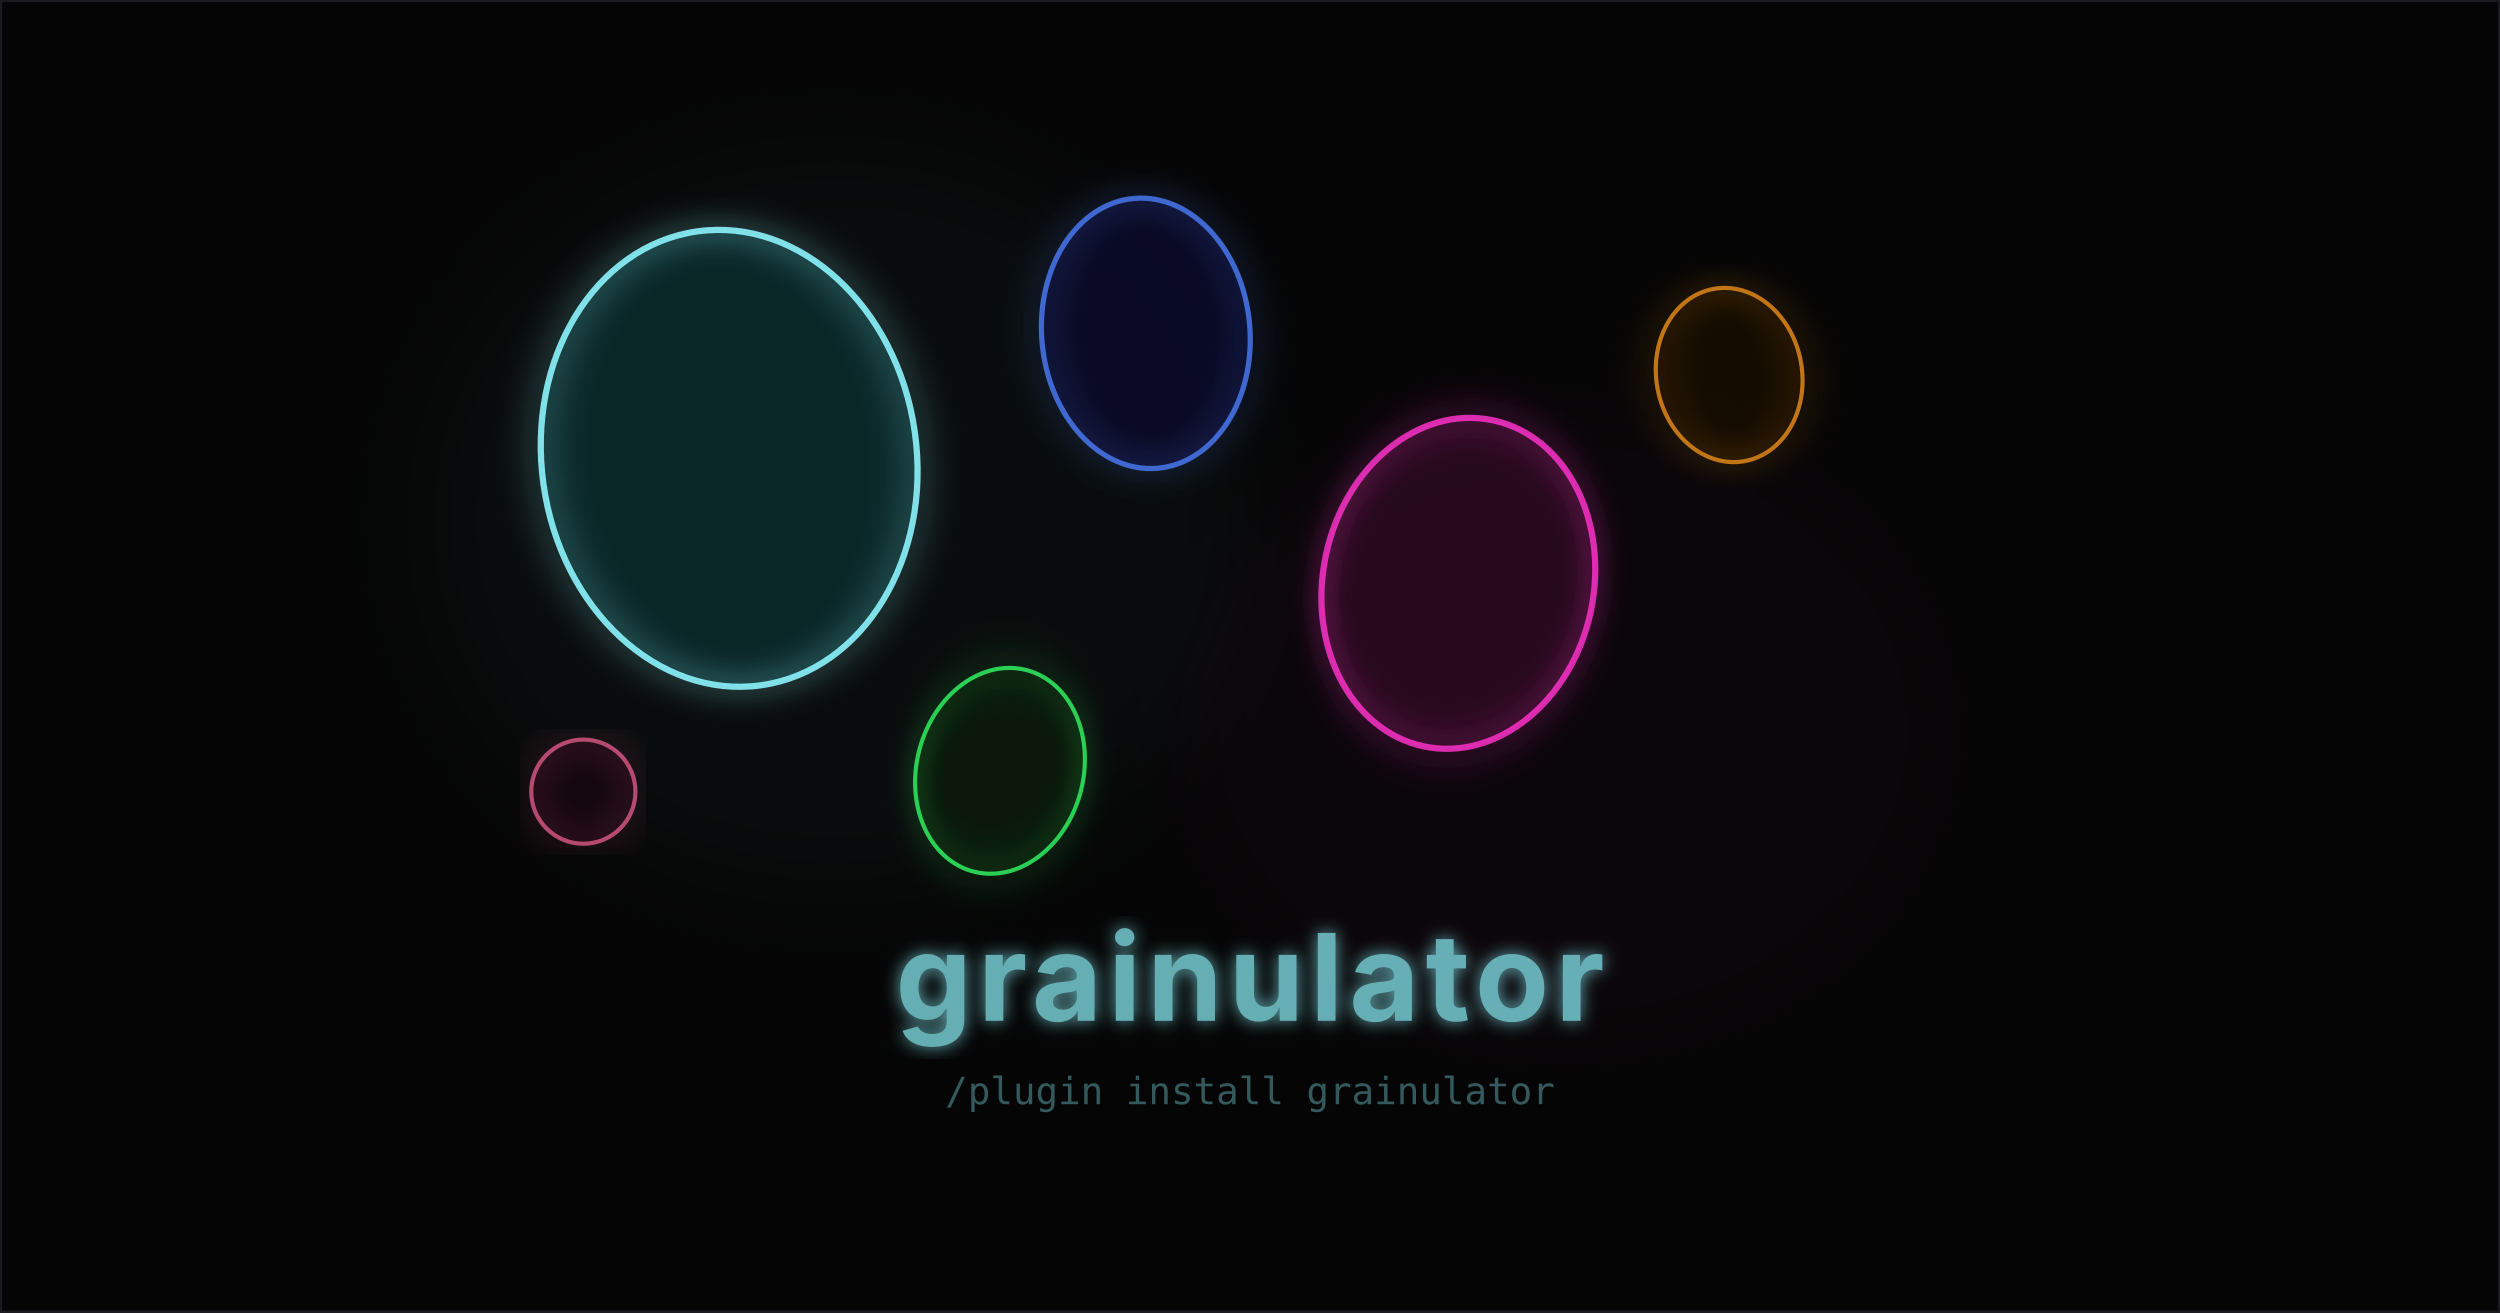
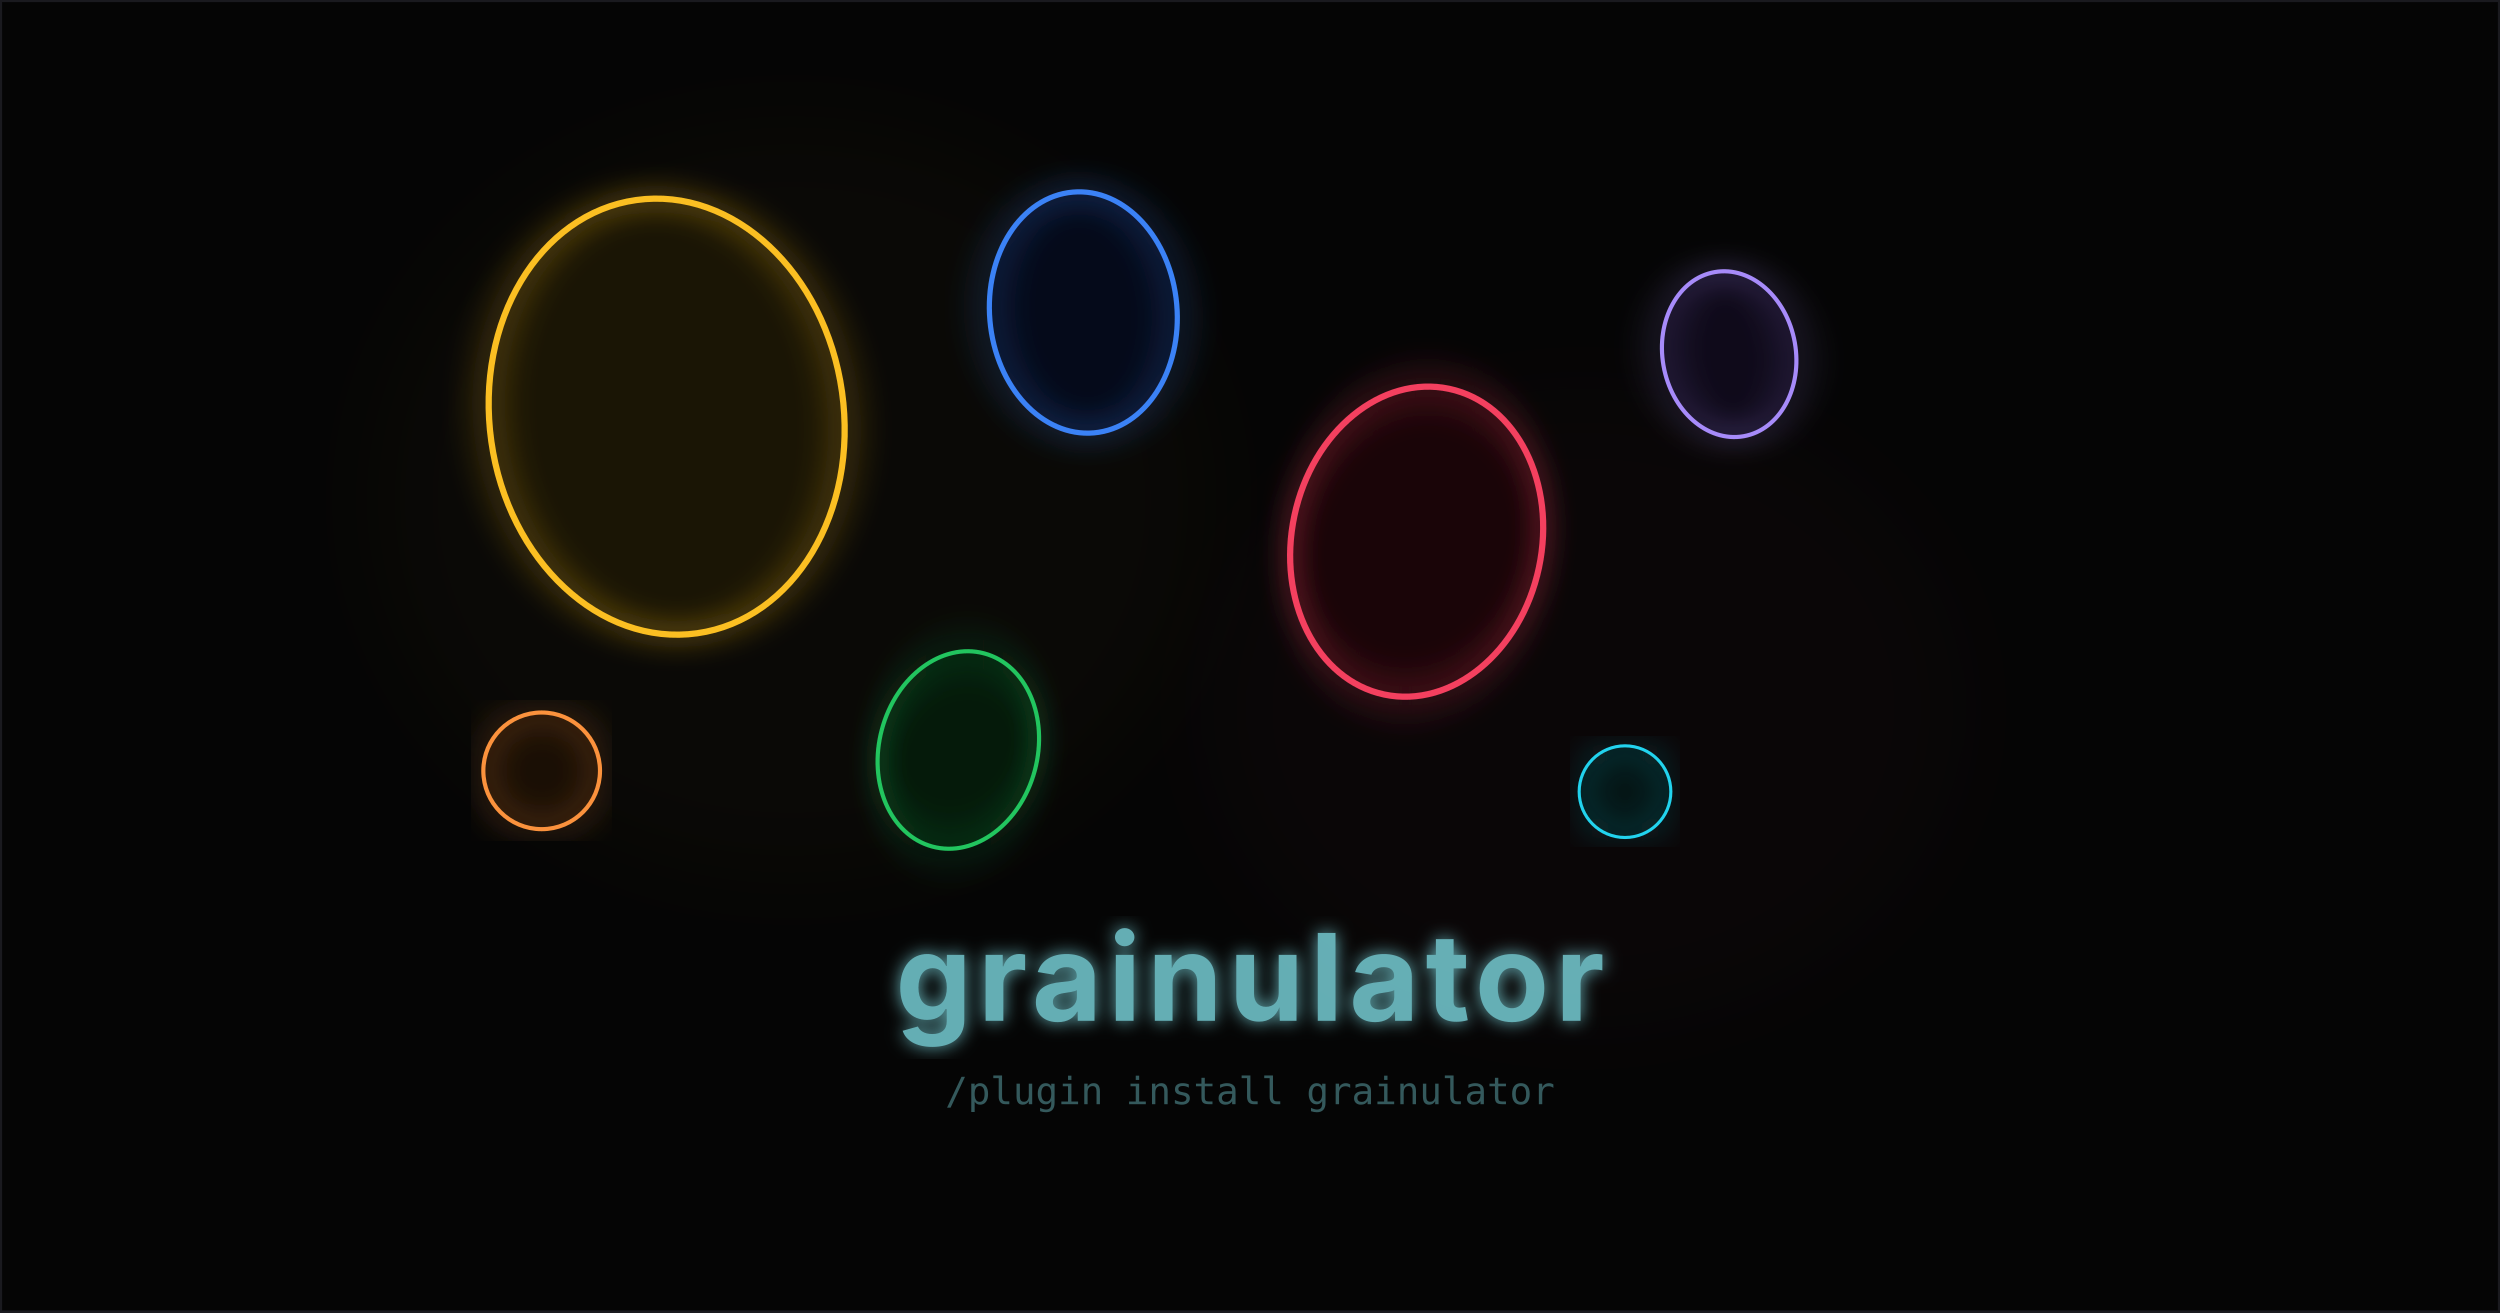
<svg xmlns="http://www.w3.org/2000/svg" width="1200" height="630" viewBox="0 0 1200 630">
  <defs>
-     <filter id="neonGlow">
-       <feGaussianBlur stdDeviation="8" result="blur" />
+     <filter id="g">
+       <feGaussianBlur stdDeviation="8" result="b" />
      <feMerge>
-         <feMergeNode in="blur" />
+         <feMergeNode in="b" />
        <feMergeNode in="SourceGraphic" />
      </feMerge>
    </filter>
-     <filter id="textGlow">
-       <feGaussianBlur stdDeviation="4" result="blur" />
+     <filter id="tg">
+       <feGaussianBlur stdDeviation="4" result="b" />
      <feMerge>
-         <feMergeNode in="blur" />
+         <feMergeNode in="b" />
        <feMergeNode in="SourceGraphic" />
      </feMerge>
    </filter>
-     <filter id="softGlow">
+     <filter id="sg">
      <feGaussianBlur stdDeviation="20" />
    </filter>
  </defs>
  <rect width="1200" height="630" fill="#050505" />
-   <rect x="0" y="0" width="1200" height="630" fill="none" stroke="#1a1a1f" stroke-width="2" />
-   <ellipse cx="400" cy="250" rx="200" ry="180" fill="#8df6ff" opacity="0.03" filter="url(#softGlow)" />
-   <ellipse cx="750" cy="350" rx="180" ry="150" fill="#ff33cc" opacity="0.025" filter="url(#softGlow)" />
-   <ellipse cx="350" cy="220" rx="90" ry="110" fill="#0a2a2b" opacity="0.9" transform="rotate(-8 350 220)" />
-   <ellipse cx="350" cy="220" rx="90" ry="110" fill="none" stroke="#8df6ff" stroke-width="3" opacity="0.9" transform="rotate(-8 350 220)" filter="url(#neonGlow)" />
-   <ellipse cx="700" cy="280" rx="65" ry="80" fill="#2a0a20" opacity="0.85" transform="rotate(12 700 280)" />
-   <ellipse cx="700" cy="280" rx="65" ry="80" fill="none" stroke="#ff33cc" stroke-width="3" opacity="0.85" transform="rotate(12 700 280)" filter="url(#neonGlow)" />
-   <ellipse cx="550" cy="160" rx="50" ry="65" fill="#0a0a2a" opacity="0.8" transform="rotate(-5 550 160)" />
-   <ellipse cx="550" cy="160" rx="50" ry="65" fill="none" stroke="#4d80ff" stroke-width="2.5" opacity="0.8" transform="rotate(-5 550 160)" filter="url(#neonGlow)" />
-   <ellipse cx="480" cy="370" rx="40" ry="50" fill="#0a1a0a" opacity="0.8" transform="rotate(15 480 370)" />
-   <ellipse cx="480" cy="370" rx="40" ry="50" fill="none" stroke="#33ff66" stroke-width="2" opacity="0.8" transform="rotate(15 480 370)" filter="url(#neonGlow)" />
-   <ellipse cx="830" cy="180" rx="35" ry="42" fill="#1a0f00" opacity="0.75" transform="rotate(-10 830 180)" />
-   <ellipse cx="830" cy="180" rx="35" ry="42" fill="none" stroke="#ff9a1a" stroke-width="2" opacity="0.75" transform="rotate(-10 830 180)" filter="url(#neonGlow)" />
-   <circle cx="280" cy="380" r="25" fill="#1a0510" opacity="0.7" />
-   <circle cx="280" cy="380" r="25" fill="none" stroke="#ff6699" stroke-width="2" opacity="0.7" filter="url(#neonGlow)" />
-   <text x="600" y="490" text-anchor="middle" font-family="Inter, 'Helvetica Neue', Arial, sans-serif" font-size="58" font-weight="700" letter-spacing="3" fill="#8df6ff" opacity="0.7" filter="url(#textGlow)">grainulator</text>
-   <text x="600" y="530" text-anchor="middle" font-family="'SF Mono', 'Fira Code', monospace" font-size="18" font-weight="400" fill="#8df6ff" opacity="0.35">/plugin install grainulator</text>
+   <rect width="1200" height="630" fill="none" stroke="#1a1a1f" stroke-width="2" />
+   <ellipse cx="380" cy="240" rx="200" ry="180" fill="#fbbf24" opacity="0.02" filter="url(#sg)" />
+   <ellipse cx="760" cy="340" rx="180" ry="150" fill="#f43f5e" opacity="0.02" filter="url(#sg)" />
+   <ellipse cx="320" cy="200" rx="85" ry="105" fill="#1a1505" transform="rotate(-8 320 200)" />
+   <ellipse cx="320" cy="200" rx="85" ry="105" fill="none" stroke="#fbbf24" stroke-width="3" transform="rotate(-8 320 200)" filter="url(#g)" />
+   <ellipse cx="680" cy="260" rx="60" ry="75" fill="#1a0508" transform="rotate(12 680 260)" />
+   <ellipse cx="680" cy="260" rx="60" ry="75" fill="none" stroke="#f43f5e" stroke-width="3" transform="rotate(12 680 260)" filter="url(#g)" />
+   <ellipse cx="520" cy="150" rx="45" ry="58" fill="#050a1a" transform="rotate(-5 520 150)" />
+   <ellipse cx="520" cy="150" rx="45" ry="58" fill="none" stroke="#3b82f6" stroke-width="2.5" transform="rotate(-5 520 150)" filter="url(#g)" />
+   <ellipse cx="460" cy="360" rx="38" ry="48" fill="#051a0a" transform="rotate(15 460 360)" />
+   <ellipse cx="460" cy="360" rx="38" ry="48" fill="none" stroke="#22c55e" stroke-width="2" transform="rotate(15 460 360)" filter="url(#g)" />
+   <ellipse cx="830" cy="170" rx="32" ry="40" fill="#0f0a1a" transform="rotate(-10 830 170)" />
+   <ellipse cx="830" cy="170" rx="32" ry="40" fill="none" stroke="#a78bfa" stroke-width="2" transform="rotate(-10 830 170)" filter="url(#g)" />
+   <circle cx="260" cy="370" r="28" fill="#1a0f05" />
+   <circle cx="260" cy="370" r="28" fill="none" stroke="#fb923c" stroke-width="2" filter="url(#g)" />
+   <circle cx="780" cy="380" r="22" fill="#051515" />
+   <circle cx="780" cy="380" r="22" fill="none" stroke="#22d3ee" stroke-width="1.5" filter="url(#g)" />
+   <text x="600" y="490" text-anchor="middle" font-family="Inter,'Helvetica Neue',Arial,sans-serif" font-size="58" font-weight="700" letter-spacing="3" fill="#8df6ff" opacity="0.7" filter="url(#tg)">grainulator</text>
+   <text x="600" y="530" text-anchor="middle" font-family="'SF Mono','Fira Code',monospace" font-size="18" fill="#8df6ff" opacity="0.35">/plugin install grainulator</text>
</svg>
